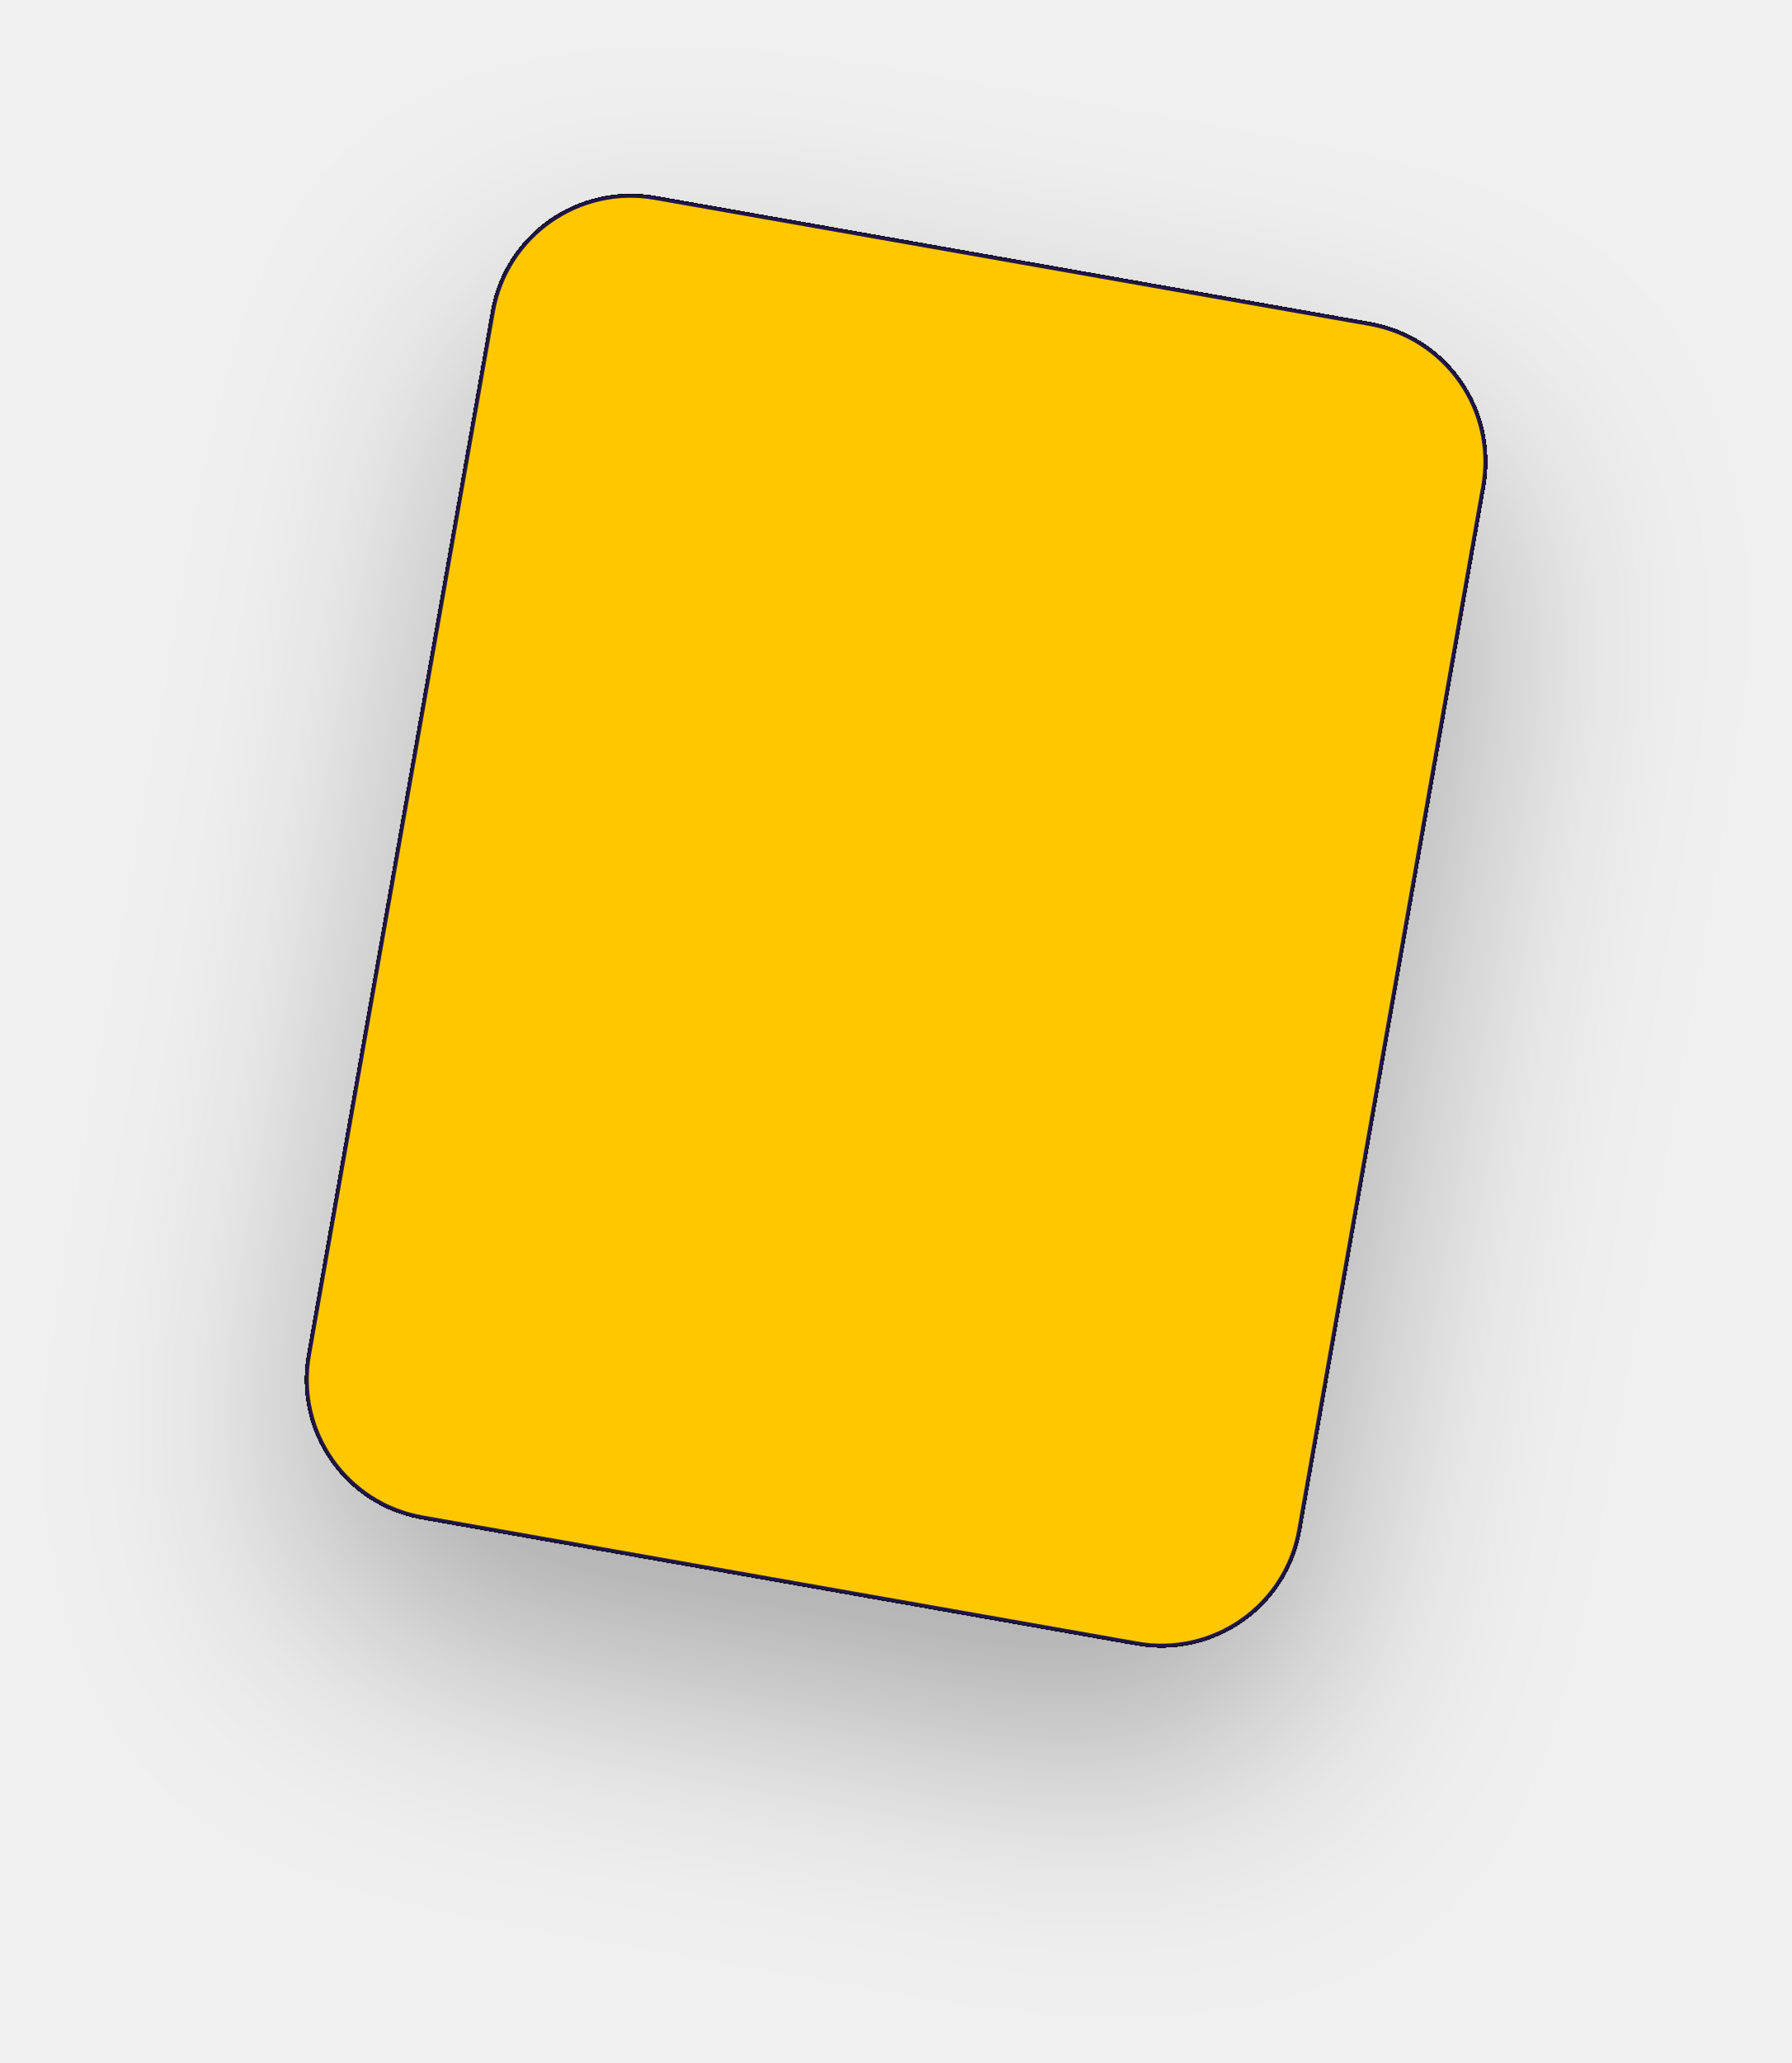
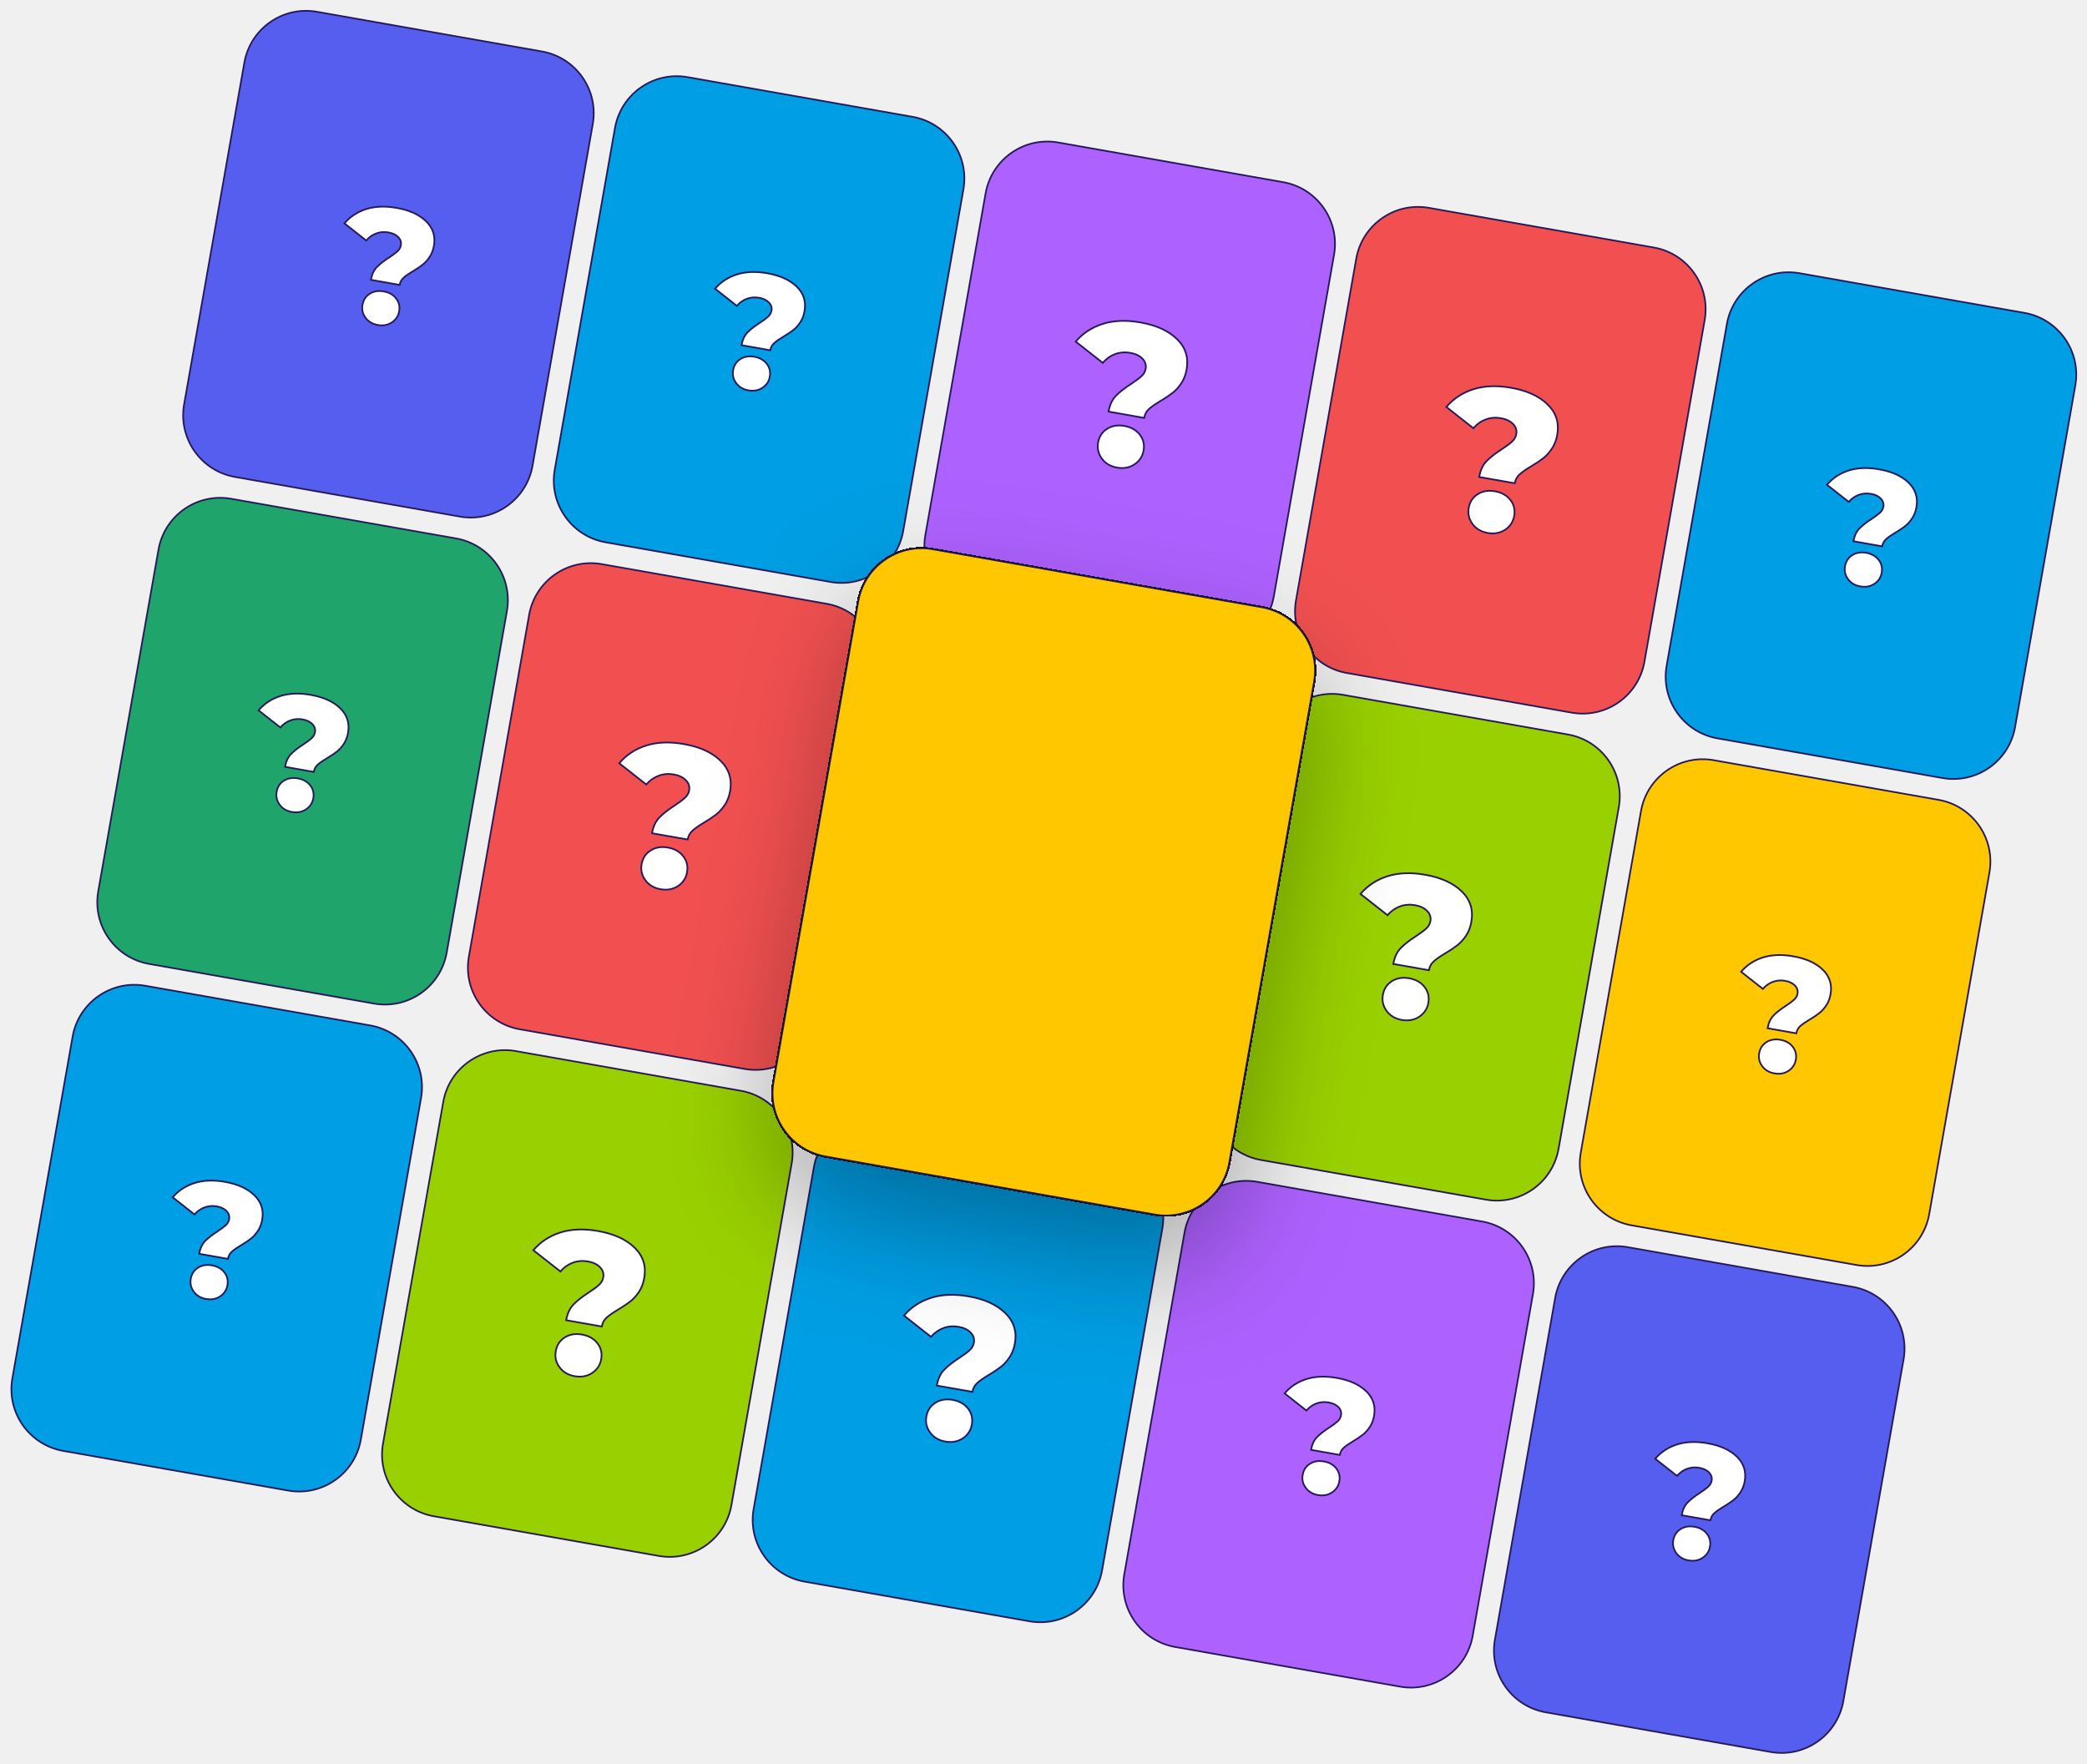
- <svg xmlns="http://www.w3.org/2000/svg" width="247.074" height="284.281" viewBox="0 0 247.074 284.281" fill="none">
+ <svg xmlns="http://www.w3.org/2000/svg" width="625.022" height="528.259" viewBox="0 0 625.022 528.259" fill="none">
  <defs>
-     <filter id="filter_14_3949_dd" x="0" y="0" width="247.074" height="284.281" filterUnits="userSpaceOnUse" color-interpolation-filters="sRGB">
+     <filter id="filter_14_3949_dd" x="189.036" y="137.174" width="247.074" height="284.281" filterUnits="userSpaceOnUse" color-interpolation-filters="sRGB">
      <feFlood flood-opacity="0" result="BackgroundImageFix" />
      <feColorMatrix in="SourceAlpha" type="matrix" values="0 0 0 0 0 0 0 0 0 0 0 0 0 0 0 0 0 0 127 0" result="hardAlpha" />
      <feMorphology radius="-9.16" in="" result="BackgroundImageFix" />
      <feOffset dx="0" dy="15.266" />
      <feGaussianBlur stdDeviation="17.047" />
      <feComposite in2="hardAlpha" operator="out" k2="-1" k3="1" />
      <feColorMatrix type="matrix" values="0 0 0 0 0 0 0 0 0 0 0 0 0 0 0 0 0 0 0.3 0" />
      <feBlend mode="normal" in2="BackgroundImageFix" result="effect_dropShadow_1" />
      <feBlend mode="normal" in="SourceGraphic" in2="effect_dropShadow_1" result="shape" />
    </filter>
  </defs>
+   <rect id="Frame 2043683103" rx="18.775" width="105.961" height="141.448" transform="translate(76.4375 0.269287) rotate(10)" fill="#565EEF" fill-opacity="1" />
+   <path id="?" d="M112.85 80Q111.51 81.38 111.08 83.8L119.69 85.32Q119.83 84.55 120.21 83.93Q120.49 83.51 120.88 83.16Q121.83 82.3 123.72 81.19Q125.45 80.15 126.57 79.28Q127.7 78.39 128.64 76.99Q129.6 75.59 129.95 73.61Q130.34 71.39 129.71 69.51Q129.12 67.75 127.63 66.29Q124.54 63.27 118.79 62.26Q113.67 61.36 109.7 62.6Q107.2 63.39 105.25 64.89Q104.11 65.77 103.15 66.89L109.68 72.03Q110.54 71.03 111.62 70.41Q112.12 70.12 112.68 69.91Q113.16 69.73 113.66 69.63Q114.95 69.36 116.35 69.61Q118.23 69.94 119.26 71Q119.83 71.58 120.01 72.27Q120.16 72.83 120.05 73.46Q120 73.72 119.92 73.95Q119.66 74.67 119.03 75.26Q118.2 76.02 116.57 77.09Q114.21 78.61 112.85 80ZM110.39 96.13Q111.5 97.04 113.13 97.33Q114.87 97.63 116.3 97.1Q116.85 96.89 117.36 96.55Q118.28 95.94 118.83 95.08Q119.36 94.26 119.54 93.22Q119.77 91.97 119.43 90.89Q119.19 90.08 118.63 89.37Q118.34 88.99 117.98 88.67Q116.78 87.6 114.91 87.27Q113.02 86.93 111.53 87.55Q111.11 87.73 110.72 87.98Q109.99 88.44 109.49 89.09Q108.79 90 108.56 91.29Q108.38 92.33 108.59 93.28Q108.82 94.27 109.47 95.16Q109.88 95.71 110.39 96.13Z" fill="#FFFFFF" fill-opacity="1" fill-rule="evenodd" />
+   <path id="?" d="M111.08 83.8Q111.51 81.38 112.85 80Q114.21 78.61 116.57 77.09Q118.2 76.02 119.03 75.26Q119.87 74.48 120.05 73.46Q120.3 72.06 119.26 71Q118.23 69.94 116.35 69.61Q114.41 69.27 112.68 69.91Q110.94 70.56 109.68 72.03L103.15 66.89Q105.74 63.85 109.7 62.6Q113.67 61.36 118.79 62.26Q124.54 63.27 127.63 66.29Q130.71 69.3 129.95 73.61Q129.6 75.59 128.64 76.99Q127.7 78.39 126.57 79.28Q125.45 80.15 123.72 81.19Q121.83 82.3 120.88 83.16Q119.92 84.01 119.69 85.32L111.08 83.8ZM113.13 97.33Q110.76 96.91 109.47 95.16Q108.19 93.41 108.56 91.29Q108.95 89.1 110.72 87.98Q112.49 86.84 114.91 87.27Q117.33 87.69 118.63 89.37Q119.93 91.04 119.54 93.22Q119.17 95.35 117.36 96.55Q115.55 97.75 113.13 97.33Z" stroke="#271A58" stroke-opacity="1" stroke-width="0.512" />
+   <rect id="Frame 2043683103" rx="18.775" width="105.961" height="141.448" transform="translate(76.4375 0.269287) rotate(10)" stroke="#271A58" stroke-opacity="1" stroke-width="0.5" />
+   <rect id="Frame 2043683100" rx="18.775" width="105.961" height="141.448" transform="translate(187.4355 19.84106) rotate(10)" fill="#009EE4" fill-opacity="1" />
+   <path id="?" d="M223.85 99.57Q222.51 100.95 222.08 103.37L230.69 104.89Q230.82 104.12 231.21 103.51Q231.48 103.08 231.88 102.73Q232.83 101.87 234.72 100.76Q236.45 99.72 237.57 98.85Q238.7 97.96 239.64 96.56Q240.6 95.16 240.94 93.19Q241.34 90.96 240.71 89.08Q240.12 87.32 238.63 85.86Q235.54 82.85 229.79 81.83Q224.67 80.93 220.7 82.18Q218.2 82.96 216.25 84.46Q215.11 85.34 214.15 86.46L220.68 91.6Q221.54 90.6 222.61 89.98Q223.12 89.69 223.68 89.48Q224.16 89.3 224.66 89.2Q225.95 88.93 227.35 89.18Q229.22 89.51 230.25 90.57Q230.83 91.15 231.01 91.84Q231.16 92.4 231.05 93.04Q231 93.29 230.92 93.52Q230.66 94.24 230.02 94.83Q229.19 95.59 227.57 96.66Q225.2 98.18 223.85 99.57ZM221.39 115.7Q222.5 116.61 224.13 116.9Q225.87 117.21 227.29 116.67Q227.85 116.46 228.36 116.12Q229.28 115.51 229.83 114.66Q230.36 113.84 230.54 112.79Q230.76 111.54 230.43 110.46Q230.19 109.66 229.63 108.94Q229.33 108.56 228.98 108.24Q227.78 107.17 225.91 106.84Q224.02 106.51 222.52 107.13Q222.11 107.3 221.72 107.55Q220.99 108.01 220.49 108.66Q219.79 109.58 219.56 110.86Q219.38 111.9 219.59 112.85Q219.81 113.84 220.47 114.73Q220.87 115.28 221.39 115.7Z" fill="#FFFFFF" fill-opacity="1" fill-rule="evenodd" />
+   <path id="?" d="M222.08 103.37Q222.51 100.95 223.85 99.57Q225.2 98.18 227.57 96.66Q229.19 95.59 230.02 94.83Q230.87 94.05 231.05 93.04Q231.3 91.63 230.25 90.57Q229.22 89.51 227.35 89.18Q225.41 88.84 223.68 89.48Q221.94 90.13 220.68 91.6L214.15 86.46Q216.74 83.43 220.7 82.18Q224.67 80.93 229.79 81.83Q235.54 82.85 238.63 85.86Q241.71 88.88 240.94 93.19Q240.6 95.16 239.64 96.56Q238.7 97.96 237.57 98.85Q236.45 99.72 234.72 100.76Q232.83 101.87 231.88 102.73Q230.92 103.58 230.69 104.89L222.08 103.37ZM224.13 116.9Q221.76 116.48 220.47 114.73Q219.18 112.98 219.56 110.86Q219.95 108.67 221.72 107.55Q223.49 106.41 225.91 106.84Q228.33 107.27 229.63 108.94Q230.93 110.61 230.54 112.79Q230.17 114.92 228.36 116.12Q226.55 117.33 224.13 116.9Z" stroke="#271A58" stroke-opacity="1" stroke-width="0.512" />
+   <rect id="Frame 2043683100" rx="18.775" width="105.961" height="141.448" transform="translate(187.4355 19.84106) rotate(10)" stroke="#271A58" stroke-opacity="1" stroke-width="0.5" />
+   <rect id="Frame 2043683094" rx="18.775" width="105.961" height="141.448" transform="translate(298.4326 39.41296) rotate(10)" fill="#AD61FF" fill-opacity="1" />
+   <path id="?" d="M334.18 118.55Q332.52 120.26 331.99 123.26L342.66 125.15Q342.83 124.19 343.31 123.43Q343.64 122.9 344.13 122.46Q345.31 121.4 347.66 120.02Q349.8 118.74 351.18 117.65Q352.59 116.56 353.75 114.82Q354.94 113.08 355.37 110.63Q355.86 107.87 355.08 105.54Q354.34 103.36 352.5 101.55Q348.68 97.82 341.55 96.56Q335.19 95.44 330.27 96.99Q327.18 97.96 324.76 99.82Q323.34 100.91 322.16 102.3L330.26 108.67Q331.32 107.43 332.65 106.66Q333.28 106.3 333.96 106.04Q334.56 105.82 335.18 105.69Q336.78 105.36 338.51 105.67Q340.84 106.08 342.12 107.39Q342.83 108.11 343.06 108.96Q343.24 109.66 343.1 110.45Q343.05 110.76 342.94 111.05Q342.62 111.95 341.83 112.67Q340.8 113.62 338.79 114.94Q335.86 116.82 334.18 118.55ZM331.13 138.54Q332.51 139.67 334.53 140.03Q336.68 140.41 338.45 139.74Q339.14 139.48 339.77 139.06Q340.91 138.3 341.59 137.25Q342.25 136.23 342.48 134.94Q342.75 133.39 342.34 132.05Q342.03 131.05 341.35 130.17Q340.98 129.69 340.54 129.3Q339.05 127.97 336.74 127.56Q334.39 127.14 332.54 127.91Q332.02 128.13 331.54 128.44Q330.63 129.01 330.02 129.81Q329.15 130.95 328.86 132.54Q328.64 133.83 328.9 135.01Q329.18 136.24 329.99 137.34Q330.49 138.02 331.13 138.54Z" fill="#FFFFFF" fill-opacity="1" fill-rule="evenodd" />
+   <path id="?" d="M331.99 123.26Q332.52 120.26 334.18 118.55Q335.86 116.82 338.79 114.94Q340.8 113.62 341.83 112.67Q342.88 111.71 343.1 110.45Q343.41 108.71 342.12 107.39Q340.84 106.08 338.51 105.67Q336.11 105.25 333.96 106.04Q331.82 106.84 330.26 108.67L322.16 102.3Q325.36 98.54 330.27 96.99Q335.19 95.44 341.55 96.56Q348.68 97.82 352.5 101.55Q356.32 105.29 355.37 110.63Q354.94 113.08 353.75 114.82Q352.59 116.56 351.18 117.65Q349.8 118.74 347.66 120.02Q345.31 121.4 344.13 122.46Q342.95 123.52 342.66 125.15L331.99 123.26ZM334.53 140.03Q331.58 139.51 329.99 137.34Q328.4 135.17 328.86 132.54Q329.34 129.83 331.54 128.44Q333.73 127.03 336.74 127.56Q339.74 128.09 341.35 130.17Q342.96 132.23 342.48 134.94Q342.01 137.57 339.77 139.06Q337.53 140.56 334.53 140.03Z" stroke="#271A58" stroke-opacity="1" stroke-width="0.512" />
+   <rect id="Frame 2043683094" rx="18.775" width="105.961" height="141.448" transform="translate(298.4326 39.41296) rotate(10)" stroke="#271A58" stroke-opacity="1" stroke-width="0.5" />
+   <rect id="Frame 2043683095" rx="18.775" width="105.961" height="141.448" transform="translate(409.4307 58.98486) rotate(10)" fill="#F25050" fill-opacity="1" />
+   <path id="?" d="M445.18 138.12Q443.52 139.84 442.98 142.84L453.66 144.72Q453.82 143.76 454.31 143Q454.64 142.47 455.13 142.03Q456.31 140.97 458.65 139.59Q460.8 138.31 462.18 137.23Q463.58 136.13 464.75 134.39Q465.94 132.65 466.37 130.21Q466.86 127.45 466.07 125.11Q465.34 122.93 463.49 121.13Q459.67 117.39 452.54 116.13Q446.19 115.01 441.27 116.56Q438.17 117.54 435.76 119.39Q434.34 120.48 433.16 121.87L441.25 128.24Q442.31 127 443.65 126.23Q444.27 125.87 444.96 125.62Q445.56 125.39 446.18 125.27Q447.78 124.94 449.51 125.24Q451.84 125.65 453.12 126.96Q453.83 127.69 454.05 128.54Q454.24 129.23 454.1 130.02Q454.04 130.33 453.94 130.63Q453.62 131.52 452.83 132.24Q451.8 133.19 449.79 134.51Q446.86 136.39 445.18 138.12ZM442.13 158.11Q443.51 159.24 445.53 159.6Q447.68 159.98 449.45 159.32Q450.14 159.06 450.77 158.64Q451.91 157.88 452.59 156.82Q453.25 155.8 453.48 154.51Q453.75 152.96 453.34 151.62Q453.03 150.62 452.34 149.74Q451.98 149.26 451.54 148.87Q450.05 147.54 447.73 147.13Q445.39 146.72 443.53 147.49Q443.02 147.7 442.54 148.01Q441.63 148.58 441.02 149.39Q440.14 150.52 439.86 152.11Q439.63 153.4 439.9 154.58Q440.18 155.81 440.99 156.91Q441.49 157.59 442.13 158.11Z" fill="#FFFFFF" fill-opacity="1" fill-rule="evenodd" />
+   <path id="?" d="M442.98 142.84Q443.52 139.84 445.18 138.12Q446.86 136.39 449.79 134.51Q451.8 133.19 452.83 132.24Q453.88 131.28 454.1 130.02Q454.41 128.28 453.12 126.96Q451.84 125.65 449.51 125.24Q447.11 124.82 444.96 125.62Q442.81 126.41 441.25 128.24L433.16 121.87Q436.36 118.11 441.27 116.56Q446.19 115.01 452.54 116.13Q459.67 117.39 463.49 121.13Q467.32 124.86 466.37 130.21Q465.94 132.65 464.75 134.39Q463.58 136.13 462.18 137.23Q460.8 138.31 458.65 139.59Q456.31 140.97 455.13 142.03Q453.94 143.09 453.66 144.72L442.98 142.84ZM445.53 159.6Q442.58 159.08 440.99 156.91Q439.4 154.74 439.86 152.11Q440.34 149.4 442.54 148.01Q444.73 146.6 447.73 147.13Q450.73 147.66 452.34 149.74Q453.95 151.8 453.48 154.51Q453.01 157.14 450.77 158.64Q448.53 160.13 445.53 159.6Z" stroke="#271A58" stroke-opacity="1" stroke-width="0.512" />
+   <rect id="Frame 2043683095" rx="18.775" width="105.961" height="141.448" transform="translate(409.4307 58.98486) rotate(10)" stroke="#271A58" stroke-opacity="1" stroke-width="0.5" />
+   <rect id="Frame 2043683101" rx="18.775" width="105.961" height="141.448" transform="translate(520.4287 78.55664) rotate(10)" fill="#009EE4" fill-opacity="1" />
+   <path id="?" d="M556.84 158.29Q555.5 159.67 555.07 162.09L563.68 163.61Q563.82 162.84 564.21 162.22Q564.48 161.79 564.87 161.44Q565.82 160.59 567.71 159.47Q569.44 158.44 570.56 157.56Q571.69 156.68 572.63 155.28Q573.59 153.87 573.94 151.9Q574.33 149.67 573.7 147.79Q573.11 146.03 571.62 144.58Q568.54 141.56 562.78 140.55Q557.66 139.64 553.69 140.89Q551.19 141.68 549.24 143.18Q548.1 144.06 547.14 145.18L553.68 150.31Q554.53 149.31 555.61 148.7Q556.11 148.41 556.67 148.2Q557.15 148.02 557.65 147.92Q558.94 147.65 560.34 147.9Q562.22 148.23 563.25 149.29Q563.82 149.87 564 150.56Q564.15 151.12 564.04 151.75Q564 152 563.91 152.24Q563.65 152.96 563.02 153.54Q562.19 154.31 560.56 155.38Q558.2 156.89 556.84 158.29ZM554.38 174.42Q555.5 175.33 557.12 175.61Q558.86 175.92 560.29 175.39Q560.84 175.18 561.35 174.84Q562.27 174.22 562.82 173.37Q563.35 172.55 563.54 171.51Q563.76 170.26 563.43 169.18Q563.18 168.37 562.62 167.66Q562.33 167.28 561.97 166.96Q560.77 165.88 558.9 165.55Q557.01 165.22 555.52 165.84Q555.1 166.02 554.71 166.26Q553.98 166.73 553.48 167.37Q552.78 168.29 552.55 169.57Q552.37 170.62 552.58 171.57Q552.81 172.56 553.46 173.45Q553.87 174 554.38 174.42Z" fill="#FFFFFF" fill-opacity="1" fill-rule="evenodd" />
+   <path id="?" d="M555.07 162.09Q555.5 159.67 556.84 158.29Q558.2 156.89 560.56 155.38Q562.19 154.31 563.02 153.54Q563.86 152.77 564.04 151.75Q564.29 150.35 563.25 149.29Q562.22 148.23 560.34 147.9Q558.4 147.56 556.67 148.2Q554.93 148.84 553.68 150.31L547.14 145.18Q549.73 142.14 553.69 140.89Q557.66 139.64 562.78 140.55Q568.54 141.56 571.62 144.58Q574.7 147.59 573.94 151.9Q573.59 153.87 572.63 155.28Q571.69 156.68 570.56 157.56Q569.44 158.44 567.71 159.47Q565.82 160.59 564.87 161.44Q563.91 162.3 563.68 163.61L555.07 162.09ZM557.12 175.61Q554.75 175.2 553.46 173.45Q552.18 171.7 552.55 169.57Q552.94 167.39 554.71 166.26Q556.48 165.13 558.9 165.55Q561.32 165.98 562.62 167.66Q563.92 169.33 563.54 171.51Q563.16 173.63 561.35 174.84Q559.54 176.04 557.12 175.61Z" stroke="#271A58" stroke-opacity="1" stroke-width="0.512" />
+   <rect id="Frame 2043683101" rx="18.775" width="105.961" height="141.448" transform="translate(520.4287 78.55664) rotate(10)" stroke="#271A58" stroke-opacity="1" stroke-width="0.5" />
+   <rect id="Frame 2043683104" rx="18.775" width="105.961" height="141.448" transform="translate(50.72266 146.1064) rotate(10)" fill="#1FA46C" fill-opacity="1" />
+   <path id="?" d="M87.14 225.84Q85.79 227.22 85.37 229.64L93.97 231.16Q94.11 230.39 94.5 229.77Q94.77 229.34 95.16 228.99Q96.12 228.14 98.01 227.02Q99.74 225.99 100.85 225.11Q101.99 224.23 102.93 222.83Q103.88 221.42 104.23 219.45Q104.63 217.23 103.99 215.34Q103.4 213.58 101.91 212.13Q98.83 209.11 93.08 208.1Q87.95 207.19 83.98 208.44Q81.49 209.23 79.54 210.73Q78.39 211.61 77.44 212.73L83.97 217.86Q84.83 216.86 85.9 216.25Q86.41 215.96 86.96 215.75Q87.44 215.57 87.94 215.47Q89.23 215.2 90.63 215.45Q92.51 215.78 93.54 216.84Q94.11 217.42 94.3 218.1Q94.45 218.67 94.33 219.3Q94.29 219.55 94.2 219.79Q93.94 220.51 93.31 221.09Q92.48 221.86 90.85 222.92Q88.49 224.44 87.14 225.84ZM84.67 241.96Q85.79 242.88 87.42 243.16Q89.16 243.47 90.58 242.94Q91.14 242.73 91.64 242.39Q92.57 241.77 93.12 240.92Q93.64 240.1 93.83 239.06Q94.05 237.81 93.72 236.73Q93.47 235.92 92.92 235.21Q92.62 234.83 92.27 234.51Q91.07 233.43 89.2 233.1Q87.31 232.77 85.81 233.39Q85.39 233.57 85 233.81Q84.27 234.28 83.78 234.92Q83.07 235.84 82.85 237.12Q82.66 238.17 82.88 239.12Q83.1 240.11 83.76 241Q84.16 241.55 84.67 241.96Z" fill="#FFFFFF" fill-opacity="1" fill-rule="evenodd" />
+   <path id="?" d="M85.37 229.64Q85.79 227.22 87.14 225.84Q88.49 224.44 90.85 222.92Q92.48 221.86 93.31 221.09Q94.15 220.32 94.33 219.3Q94.58 217.9 93.54 216.84Q92.51 215.78 90.63 215.45Q88.7 215.1 86.96 215.75Q85.23 216.39 83.97 217.86L77.44 212.73Q80.02 209.69 83.98 208.44Q87.95 207.19 93.08 208.1Q98.83 209.11 101.91 212.13Q105 215.14 104.23 219.45Q103.88 221.42 102.93 222.83Q101.99 224.23 100.85 225.11Q99.74 225.99 98.01 227.02Q96.12 228.14 95.16 228.99Q94.21 229.85 93.97 231.16L85.37 229.64ZM87.42 243.16Q85.04 242.75 83.76 241Q82.47 239.25 82.85 237.12Q83.23 234.94 85 233.81Q86.78 232.68 89.2 233.1Q91.62 233.53 92.92 235.21Q94.22 236.87 93.83 239.06Q93.45 241.18 91.64 242.39Q89.84 243.59 87.42 243.16Z" stroke="#271A58" stroke-opacity="1" stroke-width="0.512" />
+   <rect id="Frame 2043683104" rx="18.775" width="105.961" height="141.448" transform="translate(50.72266 146.1064) rotate(10)" stroke="#271A58" stroke-opacity="1" stroke-width="0.5" />
+   <rect id="Frame 2043683096" rx="18.775" width="105.961" height="141.448" transform="translate(161.7197 165.6783) rotate(10)" fill="#F25050" fill-opacity="1" />
+   <path id="?" d="M197.47 244.81Q195.81 246.53 195.27 249.53L205.94 251.41Q206.11 250.45 206.59 249.69Q206.93 249.16 207.42 248.73Q208.6 247.67 210.94 246.28Q213.09 245 214.47 243.92Q215.87 242.82 217.04 241.08Q218.23 239.34 218.66 236.9Q219.15 234.14 218.36 231.81Q217.63 229.63 215.78 227.82Q211.96 224.08 204.83 222.83Q198.48 221.71 193.56 223.25Q190.46 224.23 188.05 226.09Q186.63 227.18 185.45 228.57L193.54 234.93Q194.6 233.69 195.94 232.93Q196.56 232.57 197.25 232.31Q197.85 232.09 198.47 231.96Q200.07 231.63 201.8 231.93Q204.13 232.35 205.41 233.66Q206.12 234.38 206.34 235.23Q206.53 235.93 206.39 236.71Q206.33 237.03 206.23 237.32Q205.91 238.21 205.12 238.93Q204.09 239.88 202.08 241.2Q199.15 243.09 197.47 244.81ZM194.41 264.81Q195.8 265.94 197.81 266.29Q199.97 266.67 201.74 266.01Q202.43 265.75 203.06 265.33Q204.2 264.57 204.88 263.51Q205.54 262.5 205.76 261.2Q206.04 259.65 205.63 258.31Q205.32 257.31 204.63 256.43Q204.27 255.96 203.83 255.57Q202.34 254.23 200.02 253.82Q197.68 253.41 195.82 254.18Q195.31 254.39 194.83 254.7Q193.92 255.28 193.3 256.08Q192.43 257.22 192.15 258.8Q191.92 260.1 192.19 261.28Q192.47 262.5 193.28 263.6Q193.78 264.29 194.41 264.81Z" fill="#FFFFFF" fill-opacity="1" fill-rule="evenodd" />
+   <path id="?" d="M195.27 249.53Q195.81 246.53 197.47 244.81Q199.15 243.09 202.08 241.2Q204.09 239.88 205.12 238.93Q206.17 237.97 206.39 236.71Q206.7 234.97 205.41 233.66Q204.13 232.35 201.8 231.93Q199.4 231.51 197.25 232.31Q195.1 233.11 193.54 234.93L185.45 228.57Q188.65 224.8 193.56 223.25Q198.48 221.71 204.83 222.83Q211.96 224.08 215.78 227.82Q219.6 231.56 218.66 236.9Q218.23 239.34 217.04 241.08Q215.87 242.82 214.47 243.92Q213.09 245 210.94 246.28Q208.6 247.67 207.42 248.73Q206.23 249.79 205.94 251.41L195.27 249.53ZM197.81 266.29Q194.87 265.77 193.28 263.6Q191.68 261.44 192.15 258.8Q192.63 256.1 194.83 254.7Q197.02 253.29 200.02 253.82Q203.02 254.35 204.63 256.43Q206.24 258.5 205.76 261.2Q205.3 263.84 203.06 265.33Q200.81 266.82 197.81 266.29Z" stroke="#271A58" stroke-opacity="1" stroke-width="0.512" />
+   <rect id="Frame 2043683096" rx="18.775" width="105.961" height="141.448" transform="translate(161.7197 165.6783) rotate(10)" stroke="#271A58" stroke-opacity="1" stroke-width="0.5" />
+   <rect id="Frame 2043683112" rx="18.775" width="105.961" height="141.448" transform="translate(272.7178 185.2504) rotate(10)" fill="#009EE4" fill-opacity="1" />
+   <path id="?" d="M309.13 264.98Q307.79 266.36 307.36 268.78L315.97 270.3Q316.11 269.53 316.5 268.92Q316.77 268.49 317.16 268.14Q318.11 267.28 320 266.17Q321.73 265.13 322.85 264.26Q323.98 263.37 324.92 261.97Q325.88 260.57 326.23 258.6Q326.62 256.37 325.99 254.49Q325.4 252.73 323.91 251.27Q320.83 248.26 315.07 247.24Q309.95 246.34 305.98 247.59Q303.48 248.37 301.53 249.87Q300.39 250.75 299.43 251.87L305.97 257.01Q306.82 256.01 307.9 255.39Q308.4 255.1 308.96 254.89Q309.44 254.71 309.94 254.61Q311.23 254.34 312.63 254.59Q314.51 254.92 315.54 255.98Q316.11 256.56 316.29 257.25Q316.44 257.81 316.33 258.45Q316.29 258.7 316.2 258.93Q315.94 259.65 315.31 260.24Q314.48 261 312.85 262.07Q310.49 263.59 309.13 264.98ZM306.67 281.11Q307.79 282.02 309.41 282.31Q311.15 282.61 312.58 282.08Q313.13 281.87 313.64 281.53Q314.56 280.92 315.11 280.07Q315.64 279.25 315.83 278.2Q316.05 276.95 315.72 275.87Q315.47 275.07 314.91 274.35Q314.62 273.97 314.26 273.65Q313.06 272.58 311.19 272.25Q309.3 271.91 307.81 272.54Q307.39 272.71 307 272.96Q306.27 273.42 305.77 274.07Q305.07 274.99 304.84 276.27Q304.66 277.31 304.87 278.26Q305.1 279.25 305.75 280.14Q306.16 280.69 306.67 281.11Z" fill="#FFFFFF" fill-opacity="1" fill-rule="evenodd" />
+   <path id="?" d="M307.36 268.78Q307.79 266.36 309.13 264.98Q310.49 263.59 312.85 262.07Q314.48 261 315.31 260.24Q316.15 259.46 316.33 258.45Q316.58 257.04 315.54 255.98Q314.51 254.92 312.63 254.59Q310.69 254.25 308.96 254.89Q307.22 255.54 305.97 257.01L299.43 251.87Q302.02 248.84 305.98 247.59Q309.95 246.34 315.07 247.24Q320.83 248.26 323.91 251.27Q326.99 254.29 326.23 258.6Q325.88 260.57 324.92 261.97Q323.98 263.37 322.85 264.26Q321.73 265.13 320 266.17Q318.11 267.28 317.16 268.14Q316.2 268.99 315.97 270.3L307.36 268.78ZM309.41 282.31Q307.04 281.89 305.75 280.14Q304.47 278.39 304.84 276.27Q305.23 274.08 307 272.96Q308.77 271.82 311.19 272.25Q313.61 272.68 314.91 274.35Q316.21 276.02 315.83 278.2Q315.45 280.33 313.64 281.53Q311.83 282.73 309.41 282.31Z" stroke="#271A58" stroke-opacity="1" stroke-width="0.512" />
+   <rect id="Frame 2043683112" rx="18.775" width="105.961" height="141.448" transform="translate(272.7178 185.2504) rotate(10)" stroke="#271A58" stroke-opacity="1" stroke-width="0.5" />
+   <rect id="Frame 2043683098" rx="18.775" width="105.961" height="141.448" transform="translate(383.7158 204.8221) rotate(10)" fill="#99D100" fill-opacity="1" />
+   <path id="?" d="M419.46 283.96Q417.8 285.67 417.27 288.67L427.94 290.55Q428.11 289.6 428.59 288.84Q428.93 288.31 429.41 287.87Q430.6 286.81 432.94 285.43Q435.08 284.15 436.47 283.06Q437.87 281.97 439.04 280.23Q440.22 278.49 440.65 276.04Q441.14 273.28 440.36 270.95Q439.63 268.77 437.78 266.96Q433.96 263.23 426.83 261.97Q420.48 260.85 415.55 262.4Q412.46 263.37 410.04 265.23Q408.63 266.32 407.44 267.71L415.54 274.07Q416.6 272.84 417.93 272.07Q418.56 271.71 419.25 271.45Q419.85 271.23 420.46 271.1Q422.07 270.77 423.8 271.08Q426.12 271.49 427.4 272.8Q428.11 273.52 428.34 274.37Q428.52 275.07 428.39 275.86Q428.33 276.17 428.22 276.46Q427.9 277.35 427.12 278.08Q426.09 279.03 424.07 280.35Q421.14 282.23 419.46 283.96ZM416.41 303.95Q417.79 305.08 419.81 305.44Q421.97 305.82 423.73 305.15Q424.42 304.89 425.05 304.47Q426.19 303.71 426.88 302.66Q427.53 301.64 427.76 300.35Q428.04 298.8 427.62 297.46Q427.32 296.46 426.63 295.57Q426.26 295.1 425.82 294.71Q424.34 293.38 422.02 292.97Q419.67 292.55 417.82 293.32Q417.3 293.54 416.82 293.85Q415.91 294.42 415.3 295.22Q414.43 296.36 414.15 297.95Q413.92 299.24 414.19 300.42Q414.46 301.64 415.27 302.75Q415.78 303.43 416.41 303.95Z" fill="#FFFFFF" fill-opacity="1" fill-rule="evenodd" />
+   <path id="?" d="M417.27 288.67Q417.8 285.67 419.46 283.96Q421.14 282.23 424.07 280.35Q426.09 279.03 427.12 278.08Q428.16 277.12 428.39 275.86Q428.69 274.12 427.4 272.8Q426.12 271.49 423.8 271.08Q421.4 270.66 419.25 271.45Q417.1 272.25 415.54 274.07L407.44 267.71Q410.65 263.95 415.55 262.4Q420.48 260.85 426.83 261.97Q433.96 263.23 437.78 266.96Q441.6 270.7 440.65 276.04Q440.22 278.49 439.04 280.23Q437.87 281.97 436.47 283.06Q435.08 284.15 432.94 285.43Q430.6 286.81 429.41 287.87Q428.23 288.93 427.94 290.55L417.27 288.67ZM419.81 305.44Q416.87 304.92 415.27 302.75Q413.68 300.58 414.15 297.95Q414.63 295.24 416.82 293.85Q419.02 292.44 422.02 292.97Q425.02 293.5 426.63 295.57Q428.24 297.64 427.76 300.35Q427.29 302.98 425.05 304.47Q422.81 305.96 419.81 305.44Z" stroke="#271A58" stroke-opacity="1" stroke-width="0.512" />
+   <rect id="Frame 2043683098" rx="18.775" width="105.961" height="141.448" transform="translate(383.7158 204.8221) rotate(10)" stroke="#271A58" stroke-opacity="1" stroke-width="0.5" />
+   <rect id="Frame 2043683102" rx="18.775" width="105.961" height="141.448" transform="translate(494.7139 224.394) rotate(10)" fill="#FFC700" fill-opacity="1" />
+   <path id="?" d="M531.13 304.12Q529.79 305.51 529.36 307.93L537.97 309.45Q538.1 308.67 538.49 308.06Q538.76 307.63 539.15 307.28Q540.11 306.43 542 305.31Q543.73 304.28 544.84 303.4Q545.98 302.52 546.92 301.11Q547.87 299.71 548.22 297.74Q548.62 295.51 547.99 293.63Q547.39 291.87 545.9 290.41Q542.82 287.4 537.07 286.39Q531.95 285.48 527.97 286.73Q525.48 287.52 523.53 289.02Q522.38 289.9 521.43 291.02L527.96 296.15Q528.82 295.15 529.89 294.53Q530.4 294.24 530.95 294.04Q531.44 293.86 531.93 293.75Q533.23 293.49 534.62 293.73Q536.5 294.07 537.53 295.12Q538.1 295.71 538.29 296.39Q538.44 296.96 538.33 297.59Q538.28 297.84 538.19 298.08Q537.94 298.8 537.3 299.38Q536.47 300.15 534.84 301.21Q532.48 302.73 531.13 304.12ZM528.66 320.25Q529.78 321.16 531.41 321.45Q533.15 321.76 534.57 321.22Q535.13 321.01 535.64 320.68Q536.56 320.06 537.11 319.21Q537.64 318.39 537.82 317.35Q538.04 316.1 537.71 315.01Q537.46 314.21 536.91 313.5Q536.61 313.11 536.26 312.8Q535.06 311.72 533.19 311.39Q531.3 311.06 529.8 311.68Q529.38 311.85 529 312.1Q528.26 312.57 527.77 313.21Q527.07 314.13 526.84 315.41Q526.65 316.45 526.87 317.4Q527.09 318.39 527.75 319.28Q528.15 319.83 528.66 320.25Z" fill="#FFFFFF" fill-opacity="1" fill-rule="evenodd" />
+   <path id="?" d="M529.36 307.93Q529.79 305.51 531.13 304.12Q532.48 302.73 534.84 301.21Q536.47 300.15 537.3 299.38Q538.15 298.6 538.33 297.59Q538.57 296.18 537.53 295.12Q536.5 294.07 534.62 293.73Q532.69 293.39 530.95 294.04Q529.22 294.68 527.96 296.15L521.43 291.02Q524.01 287.98 527.97 286.73Q531.95 285.48 537.07 286.39Q542.82 287.4 545.9 290.41Q548.99 293.43 548.22 297.74Q547.87 299.71 546.92 301.11Q545.98 302.52 544.84 303.4Q543.73 304.28 542 305.31Q540.11 306.43 539.15 307.28Q538.2 308.14 537.97 309.45L529.36 307.93ZM531.41 321.45Q529.03 321.03 527.75 319.28Q526.46 317.54 526.84 315.41Q527.23 313.23 529 312.1Q530.77 310.97 533.19 311.39Q535.61 311.82 536.91 313.5Q538.21 315.16 537.82 317.35Q537.44 319.47 535.64 320.68Q533.83 321.88 531.41 321.45Z" stroke="#271A58" stroke-opacity="1" stroke-width="0.512" />
+   <rect id="Frame 2043683102" rx="18.775" width="105.961" height="141.448" transform="translate(494.7139 224.394) rotate(10)" stroke="#271A58" stroke-opacity="1" stroke-width="0.5" />
+   <rect id="Frame 2043683109" rx="18.775" width="105.961" height="141.448" transform="translate(25.00781 291.9438) rotate(10)" fill="#009EE4" fill-opacity="1" />
+   <path id="?" d="M61.42 371.67Q60.08 373.06 59.65 375.48L68.26 377Q68.4 376.22 68.78 375.61Q69.05 375.18 69.45 374.83Q70.4 373.98 72.29 372.86Q74.02 371.83 75.14 370.95Q76.27 370.07 77.21 368.66Q78.17 367.26 78.52 365.29Q78.91 363.06 78.28 361.18Q77.69 359.42 76.2 357.96Q73.11 354.95 67.36 353.93Q62.24 353.03 58.27 354.28Q55.77 355.07 53.82 356.57Q52.68 357.44 51.72 358.57L58.25 363.7Q59.11 362.7 60.19 362.08Q60.69 361.79 61.25 361.59Q61.73 361.41 62.23 361.3Q63.52 361.04 64.92 361.28Q66.8 361.61 67.83 362.67Q68.4 363.26 68.58 363.94Q68.73 364.51 68.62 365.14Q68.57 365.39 68.49 365.63Q68.23 366.35 67.59 366.93Q66.76 367.7 65.14 368.76Q62.78 370.28 61.42 371.67ZM58.96 387.8Q60.07 388.71 61.7 389Q63.44 389.31 64.86 388.77Q65.42 388.56 65.93 388.22Q66.85 387.61 67.4 386.76Q67.93 385.94 68.11 384.9Q68.34 383.65 68 382.57Q67.76 381.76 67.2 381.05Q66.91 380.66 66.55 380.35Q65.35 379.27 63.48 378.94Q61.59 378.61 60.1 379.23Q59.68 379.4 59.29 379.65Q58.56 380.12 58.06 380.76Q57.36 381.68 57.13 382.96Q56.95 384 57.16 384.95Q57.39 385.94 58.04 386.83Q58.45 387.38 58.96 387.8Z" fill="#FFFFFF" fill-opacity="1" fill-rule="evenodd" />
+   <path id="?" d="M59.65 375.48Q60.08 373.06 61.42 371.67Q62.78 370.28 65.14 368.76Q66.76 367.7 67.59 366.93Q68.44 366.15 68.62 365.14Q68.87 363.73 67.83 362.67Q66.8 361.61 64.92 361.28Q62.98 360.94 61.25 361.59Q59.51 362.23 58.25 363.7L51.72 358.57Q54.31 355.53 58.27 354.28Q62.24 353.03 67.36 353.93Q73.11 354.95 76.2 357.96Q79.28 360.98 78.52 365.29Q78.17 367.26 77.21 368.66Q76.27 370.07 75.14 370.95Q74.02 371.83 72.29 372.86Q70.4 373.98 69.45 374.83Q68.49 375.69 68.26 377L59.65 375.48ZM61.7 389Q59.33 388.58 58.04 386.83Q56.76 385.09 57.13 382.96Q57.52 380.78 59.29 379.65Q61.06 378.51 63.48 378.94Q65.9 379.37 67.2 381.05Q68.5 382.71 68.11 384.9Q67.74 387.02 65.93 388.22Q64.12 389.43 61.7 389Z" stroke="#271A58" stroke-opacity="1" stroke-width="0.512" />
+   <rect id="Frame 2043683109" rx="18.775" width="105.961" height="141.448" transform="translate(25.00781 291.9438) rotate(10)" stroke="#271A58" stroke-opacity="1" stroke-width="0.5" />
+   <rect id="Frame 2043683105" rx="18.775" width="105.961" height="141.448" transform="translate(136.0049 311.5156) rotate(10)" fill="#99D100" fill-opacity="1" />
+   <path id="?" d="M171.75 390.65Q170.09 392.37 169.56 395.37L180.23 397.25Q180.4 396.29 180.88 395.53Q181.22 395 181.7 394.56Q182.88 393.51 185.23 392.12Q187.37 390.84 188.76 389.76Q190.16 388.66 191.33 386.92Q192.51 385.18 192.94 382.74Q193.43 379.98 192.65 377.65Q191.92 375.46 190.07 373.66Q186.25 369.92 179.12 368.66Q172.77 367.54 167.84 369.09Q164.75 370.07 162.33 371.92Q160.92 373.01 159.73 374.41L167.83 380.77Q168.89 379.53 170.22 378.76Q170.85 378.4 171.54 378.15Q172.14 377.93 172.75 377.8Q174.35 377.47 176.09 377.77Q178.41 378.18 179.69 379.49Q180.4 380.22 180.63 381.07Q180.81 381.77 180.67 382.55Q180.62 382.86 180.51 383.16Q180.19 384.05 179.41 384.77Q178.38 385.72 176.36 387.04Q173.43 388.93 171.75 390.65ZM168.7 410.64Q170.08 411.77 172.1 412.13Q174.26 412.51 176.02 411.85Q176.71 411.59 177.34 411.17Q178.48 410.41 179.16 409.35Q179.82 408.33 180.05 407.04Q180.32 405.49 179.91 404.15Q179.61 403.15 178.92 402.27Q178.55 401.8 178.11 401.4Q176.63 400.07 174.31 399.66Q171.96 399.25 170.11 400.02Q169.59 400.23 169.11 400.54Q168.2 401.12 167.59 401.92Q166.72 403.05 166.44 404.64Q166.21 405.93 166.47 407.11Q166.75 408.34 167.56 409.44Q168.06 410.12 168.7 410.64Z" fill="#FFFFFF" fill-opacity="1" fill-rule="evenodd" />
+   <path id="?" d="M169.56 395.37Q170.09 392.37 171.75 390.65Q173.43 388.93 176.36 387.04Q178.38 385.72 179.41 384.77Q180.45 383.81 180.67 382.55Q180.98 380.81 179.69 379.49Q178.41 378.18 176.09 377.77Q173.69 377.35 171.54 378.15Q169.39 378.95 167.83 380.77L159.73 374.41Q162.93 370.64 167.84 369.09Q172.77 367.54 179.12 368.66Q186.25 369.92 190.07 373.66Q193.89 377.39 192.94 382.74Q192.51 385.18 191.33 386.92Q190.16 388.66 188.76 389.76Q187.37 390.84 185.23 392.12Q182.88 393.51 181.7 394.56Q180.52 395.62 180.23 397.25L169.56 395.37ZM172.1 412.13Q169.16 411.61 167.56 409.44Q165.97 407.28 166.44 404.64Q166.92 401.93 169.11 400.54Q171.31 399.13 174.31 399.66Q177.31 400.19 178.92 402.27Q180.53 404.33 180.05 407.04Q179.58 409.68 177.34 411.17Q175.1 412.66 172.1 412.13Z" stroke="#271A58" stroke-opacity="1" stroke-width="0.512" />
+   <rect id="Frame 2043683105" rx="18.775" width="105.961" height="141.448" transform="translate(136.0049 311.5156) rotate(10)" stroke="#271A58" stroke-opacity="1" stroke-width="0.5" />
+   <rect id="Frame 2043683106" rx="18.775" width="105.961" height="141.448" transform="translate(247.0029 331.0876) rotate(10)" fill="#009EE4" fill-opacity="1" />
+   <path id="?" d="M282.75 410.22Q281.09 411.94 280.56 414.94L291.23 416.82Q291.4 415.86 291.88 415.1Q292.21 414.57 292.7 414.14Q293.88 413.08 296.23 411.69Q298.37 410.41 299.75 409.33Q301.16 408.23 302.32 406.49Q303.51 404.75 303.94 402.31Q304.43 399.55 303.65 397.22Q302.91 395.04 301.07 393.23Q297.25 389.49 290.12 388.23Q283.76 387.11 278.84 388.66Q275.75 389.64 273.33 391.5Q271.91 392.59 270.73 393.98L278.82 400.34Q279.89 399.1 281.22 398.34Q281.85 397.98 282.54 397.72Q283.13 397.5 283.75 397.37Q285.35 397.04 287.08 397.34Q289.41 397.75 290.69 399.07Q291.4 399.79 291.63 400.64Q291.81 401.34 291.67 402.12Q291.62 402.44 291.51 402.73Q291.19 403.62 290.4 404.34Q289.37 405.29 287.36 406.61Q284.43 408.5 282.75 410.22ZM279.7 430.22Q281.08 431.35 283.1 431.7Q285.25 432.08 287.02 431.42Q287.71 431.16 288.34 430.74Q289.48 429.98 290.16 428.92Q290.82 427.91 291.05 426.61Q291.32 425.06 290.91 423.72Q290.6 422.72 289.92 421.84Q289.55 421.37 289.11 420.97Q287.62 419.64 285.31 419.23Q282.96 418.82 281.11 419.59Q280.59 419.8 280.11 420.11Q279.2 420.69 278.59 421.49Q277.72 422.62 277.43 424.21Q277.21 425.51 277.47 426.68Q277.75 427.91 278.56 429.01Q279.06 429.7 279.7 430.22Z" fill="#FFFFFF" fill-opacity="1" fill-rule="evenodd" />
+   <path id="?" d="M280.56 414.94Q281.09 411.94 282.75 410.22Q284.43 408.5 287.36 406.61Q289.37 405.29 290.4 404.34Q291.45 403.38 291.67 402.12Q291.98 400.38 290.69 399.07Q289.41 397.75 287.08 397.34Q284.68 396.92 282.54 397.72Q280.39 398.52 278.82 400.34L270.73 393.98Q273.93 390.21 278.84 388.66Q283.76 387.11 290.12 388.23Q297.25 389.49 301.07 393.23Q304.89 396.97 303.94 402.31Q303.51 404.75 302.32 406.49Q301.16 408.23 299.75 409.33Q298.37 410.41 296.23 411.69Q293.88 413.08 292.7 414.14Q291.51 415.2 291.23 416.82L280.56 414.94ZM283.1 431.7Q280.16 431.18 278.56 429.01Q276.97 426.85 277.43 424.21Q277.91 421.51 280.11 420.11Q282.31 418.7 285.31 419.23Q288.31 419.76 289.92 421.84Q291.53 423.91 291.05 426.61Q290.58 429.25 288.34 430.74Q286.1 432.23 283.1 431.7Z" stroke="#271A58" stroke-opacity="1" stroke-width="0.512" />
+   <rect id="Frame 2043683106" rx="18.775" width="105.961" height="141.448" transform="translate(247.0029 331.0876) rotate(10)" stroke="#271A58" stroke-opacity="1" stroke-width="0.5" />
+   <rect id="Frame 2043683107" rx="18.775" width="105.961" height="141.448" transform="translate(358.001 350.6594) rotate(10)" fill="#AD61FF" fill-opacity="1" />
+   <path id="?" d="M394.41 430.39Q393.07 431.77 392.64 434.19L401.25 435.71Q401.39 434.94 401.78 434.32Q402.05 433.9 402.44 433.55Q403.4 432.69 405.29 431.58Q407.02 430.54 408.13 429.67Q409.26 428.78 410.21 427.38Q411.16 425.98 411.51 424Q411.9 421.78 411.27 419.9Q410.68 418.14 409.19 416.68Q406.11 413.66 400.36 412.65Q395.23 411.75 391.26 412.99Q388.76 413.78 386.81 415.28Q385.67 416.16 384.72 417.28L391.25 422.42Q392.1 421.42 393.18 420.8Q393.69 420.51 394.24 420.3Q394.72 420.12 395.22 420.02Q396.51 419.75 397.91 420Q399.79 420.33 400.82 421.39Q401.39 421.97 401.57 422.66Q401.72 423.22 401.61 423.85Q401.57 424.11 401.48 424.34Q401.22 425.06 400.59 425.65Q399.76 426.41 398.13 427.48Q395.77 429 394.41 430.39ZM391.95 446.52Q393.07 447.43 394.69 447.72Q396.43 448.02 397.86 447.49Q398.42 447.28 398.92 446.94Q399.85 446.33 400.39 445.48Q400.92 444.65 401.11 443.61Q401.33 442.36 401 441.28Q400.75 440.47 400.2 439.76Q399.9 439.38 399.55 439.06Q398.35 437.99 396.48 437.66Q394.58 437.32 393.09 437.94Q392.67 438.12 392.28 438.37Q391.55 438.83 391.06 439.48Q390.35 440.39 390.13 441.68Q389.94 442.72 390.16 443.67Q390.38 444.66 391.04 445.55Q391.44 446.1 391.95 446.52Z" fill="#FFFFFF" fill-opacity="1" fill-rule="evenodd" />
+   <path id="?" d="M392.64 434.19Q393.07 431.77 394.41 430.39Q395.77 429 398.13 427.48Q399.76 426.41 400.59 425.65Q401.43 424.87 401.61 423.85Q401.86 422.45 400.82 421.39Q399.79 420.33 397.91 420Q395.97 419.66 394.24 420.3Q392.51 420.95 391.25 422.42L384.72 417.28Q387.3 414.24 391.26 412.99Q395.23 411.75 400.36 412.65Q406.11 413.66 409.19 416.68Q412.27 419.69 411.51 424Q411.16 425.98 410.21 427.38Q409.26 428.78 408.13 429.67Q407.02 430.54 405.29 431.58Q403.4 432.69 402.44 433.55Q401.49 434.4 401.25 435.71L392.64 434.19ZM394.69 447.72Q392.32 447.3 391.04 445.55Q389.75 443.8 390.13 441.68Q390.51 439.49 392.28 438.37Q394.06 437.23 396.48 437.66Q398.9 438.08 400.2 439.76Q401.5 441.43 401.11 443.61Q400.73 445.74 398.92 446.94Q397.12 448.14 394.69 447.72Z" stroke="#271A58" stroke-opacity="1" stroke-width="0.512" />
+   <rect id="Frame 2043683107" rx="18.775" width="105.961" height="141.448" transform="translate(358.001 350.6594) rotate(10)" stroke="#271A58" stroke-opacity="1" stroke-width="0.5" />
+   <rect id="Frame 2043683108" rx="18.775" width="105.961" height="141.448" transform="translate(468.998 370.2314) rotate(10)" fill="#565EEF" fill-opacity="1" />
+   <path id="?" d="M505.41 449.96Q504.07 451.34 503.64 453.77L512.25 455.28Q512.39 454.51 512.78 453.9Q513.05 453.47 513.44 453.12Q514.39 452.26 516.28 451.15Q518.01 450.11 519.13 449.24Q520.26 448.36 521.2 446.95Q522.16 445.55 522.51 443.58Q522.9 441.35 522.27 439.47Q521.68 437.71 520.19 436.25Q517.11 433.24 511.36 432.22Q506.23 431.32 502.26 432.57Q499.76 433.35 497.81 434.85Q496.67 435.73 495.71 436.86L502.25 441.99Q503.1 440.99 504.18 440.37Q504.68 440.08 505.24 439.87Q505.72 439.69 506.22 439.59Q507.51 439.32 508.91 439.57Q510.79 439.9 511.82 440.96Q512.39 441.54 512.57 442.23Q512.72 442.79 512.61 443.43Q512.57 443.68 512.48 443.92Q512.22 444.63 511.59 445.22Q510.76 445.99 509.13 447.05Q506.77 448.57 505.41 449.96ZM502.95 466.09Q504.07 467 505.69 467.29Q507.43 467.6 508.86 467.06Q509.41 466.85 509.92 466.51Q510.84 465.9 511.39 465.05Q511.92 464.23 512.11 463.18Q512.33 461.93 512 460.85Q511.75 460.05 511.19 459.33Q510.9 458.95 510.54 458.64Q509.34 457.56 507.47 457.23Q505.58 456.9 504.09 457.52Q503.67 457.69 503.28 457.94Q502.55 458.4 502.05 459.05Q501.35 459.97 501.12 461.25Q500.94 462.29 501.15 463.24Q501.38 464.23 502.03 465.12Q502.44 465.67 502.95 466.09Z" fill="#FFFFFF" fill-opacity="1" fill-rule="evenodd" />
+   <path id="?" d="M503.64 453.77Q504.07 451.34 505.41 449.96Q506.77 448.57 509.13 447.05Q510.76 445.99 511.59 445.22Q512.43 444.44 512.61 443.43Q512.86 442.02 511.82 440.96Q510.79 439.9 508.91 439.57Q506.97 439.23 505.24 439.87Q503.51 440.52 502.25 441.99L495.71 436.86Q498.3 433.82 502.26 432.57Q506.23 431.32 511.36 432.22Q517.11 433.24 520.19 436.25Q523.27 439.27 522.51 443.58Q522.16 445.55 521.2 446.95Q520.26 448.36 519.13 449.24Q518.01 450.11 516.28 451.15Q514.39 452.26 513.44 453.12Q512.48 453.97 512.25 455.28L503.64 453.77ZM505.69 467.29Q503.32 466.87 502.03 465.12Q500.75 463.37 501.12 461.25Q501.51 459.06 503.28 457.94Q505.05 456.8 507.47 457.23Q509.9 457.66 511.19 459.33Q512.49 461 512.11 463.18Q511.73 465.31 509.92 466.51Q508.11 467.72 505.69 467.29Z" stroke="#271A58" stroke-opacity="1" stroke-width="0.512" />
+   <rect id="Frame 2043683108" rx="18.775" width="105.961" height="141.448" transform="translate(468.998 370.2314) rotate(10)" stroke="#271A58" stroke-opacity="1" stroke-width="0.5" />
  <g filter="url(#filter_14_3949_dd)">
-     <rect id="Frame 2043683065" rx="19.275" width="138.633" height="184.677" transform="translate(71.33106 23.95392) rotate(9.999999)" fill="#FFC700" fill-opacity="1" />
-     <rect id="Frame 2043683065" rx="19.275" width="138.633" height="184.677" transform="translate(71.33106 23.95392) rotate(9.999999)" stroke="#271A58" stroke-opacity="1" stroke-width="0.5" />
-     <rect id="Frame 2043683065" rx="19.275" width="138.633" height="184.677" transform="translate(71.33106 23.95392) rotate(9.999999)" stroke="#000000" stroke-opacity="0.2" stroke-width="0.5" />
+     <rect id="Frame 2043683065" rx="19.275" width="138.633" height="184.677" transform="translate(260.3672 161.1274) rotate(9.999999)" fill="#FFC700" fill-opacity="1" />
+     <rect id="Frame 2043683065" rx="19.275" width="138.633" height="184.677" transform="translate(260.3672 161.1274) rotate(9.999999)" stroke="#271A58" stroke-opacity="1" stroke-width="0.5" />
+     <rect id="Frame 2043683065" rx="19.275" width="138.633" height="184.677" transform="translate(260.3672 161.1274) rotate(9.999999)" stroke="#000000" stroke-opacity="0.2" stroke-width="0.5" />
  </g>
  <path id="✊" d="" stroke="#271A58" stroke-opacity="1" stroke-width="0.634" />
</svg>
